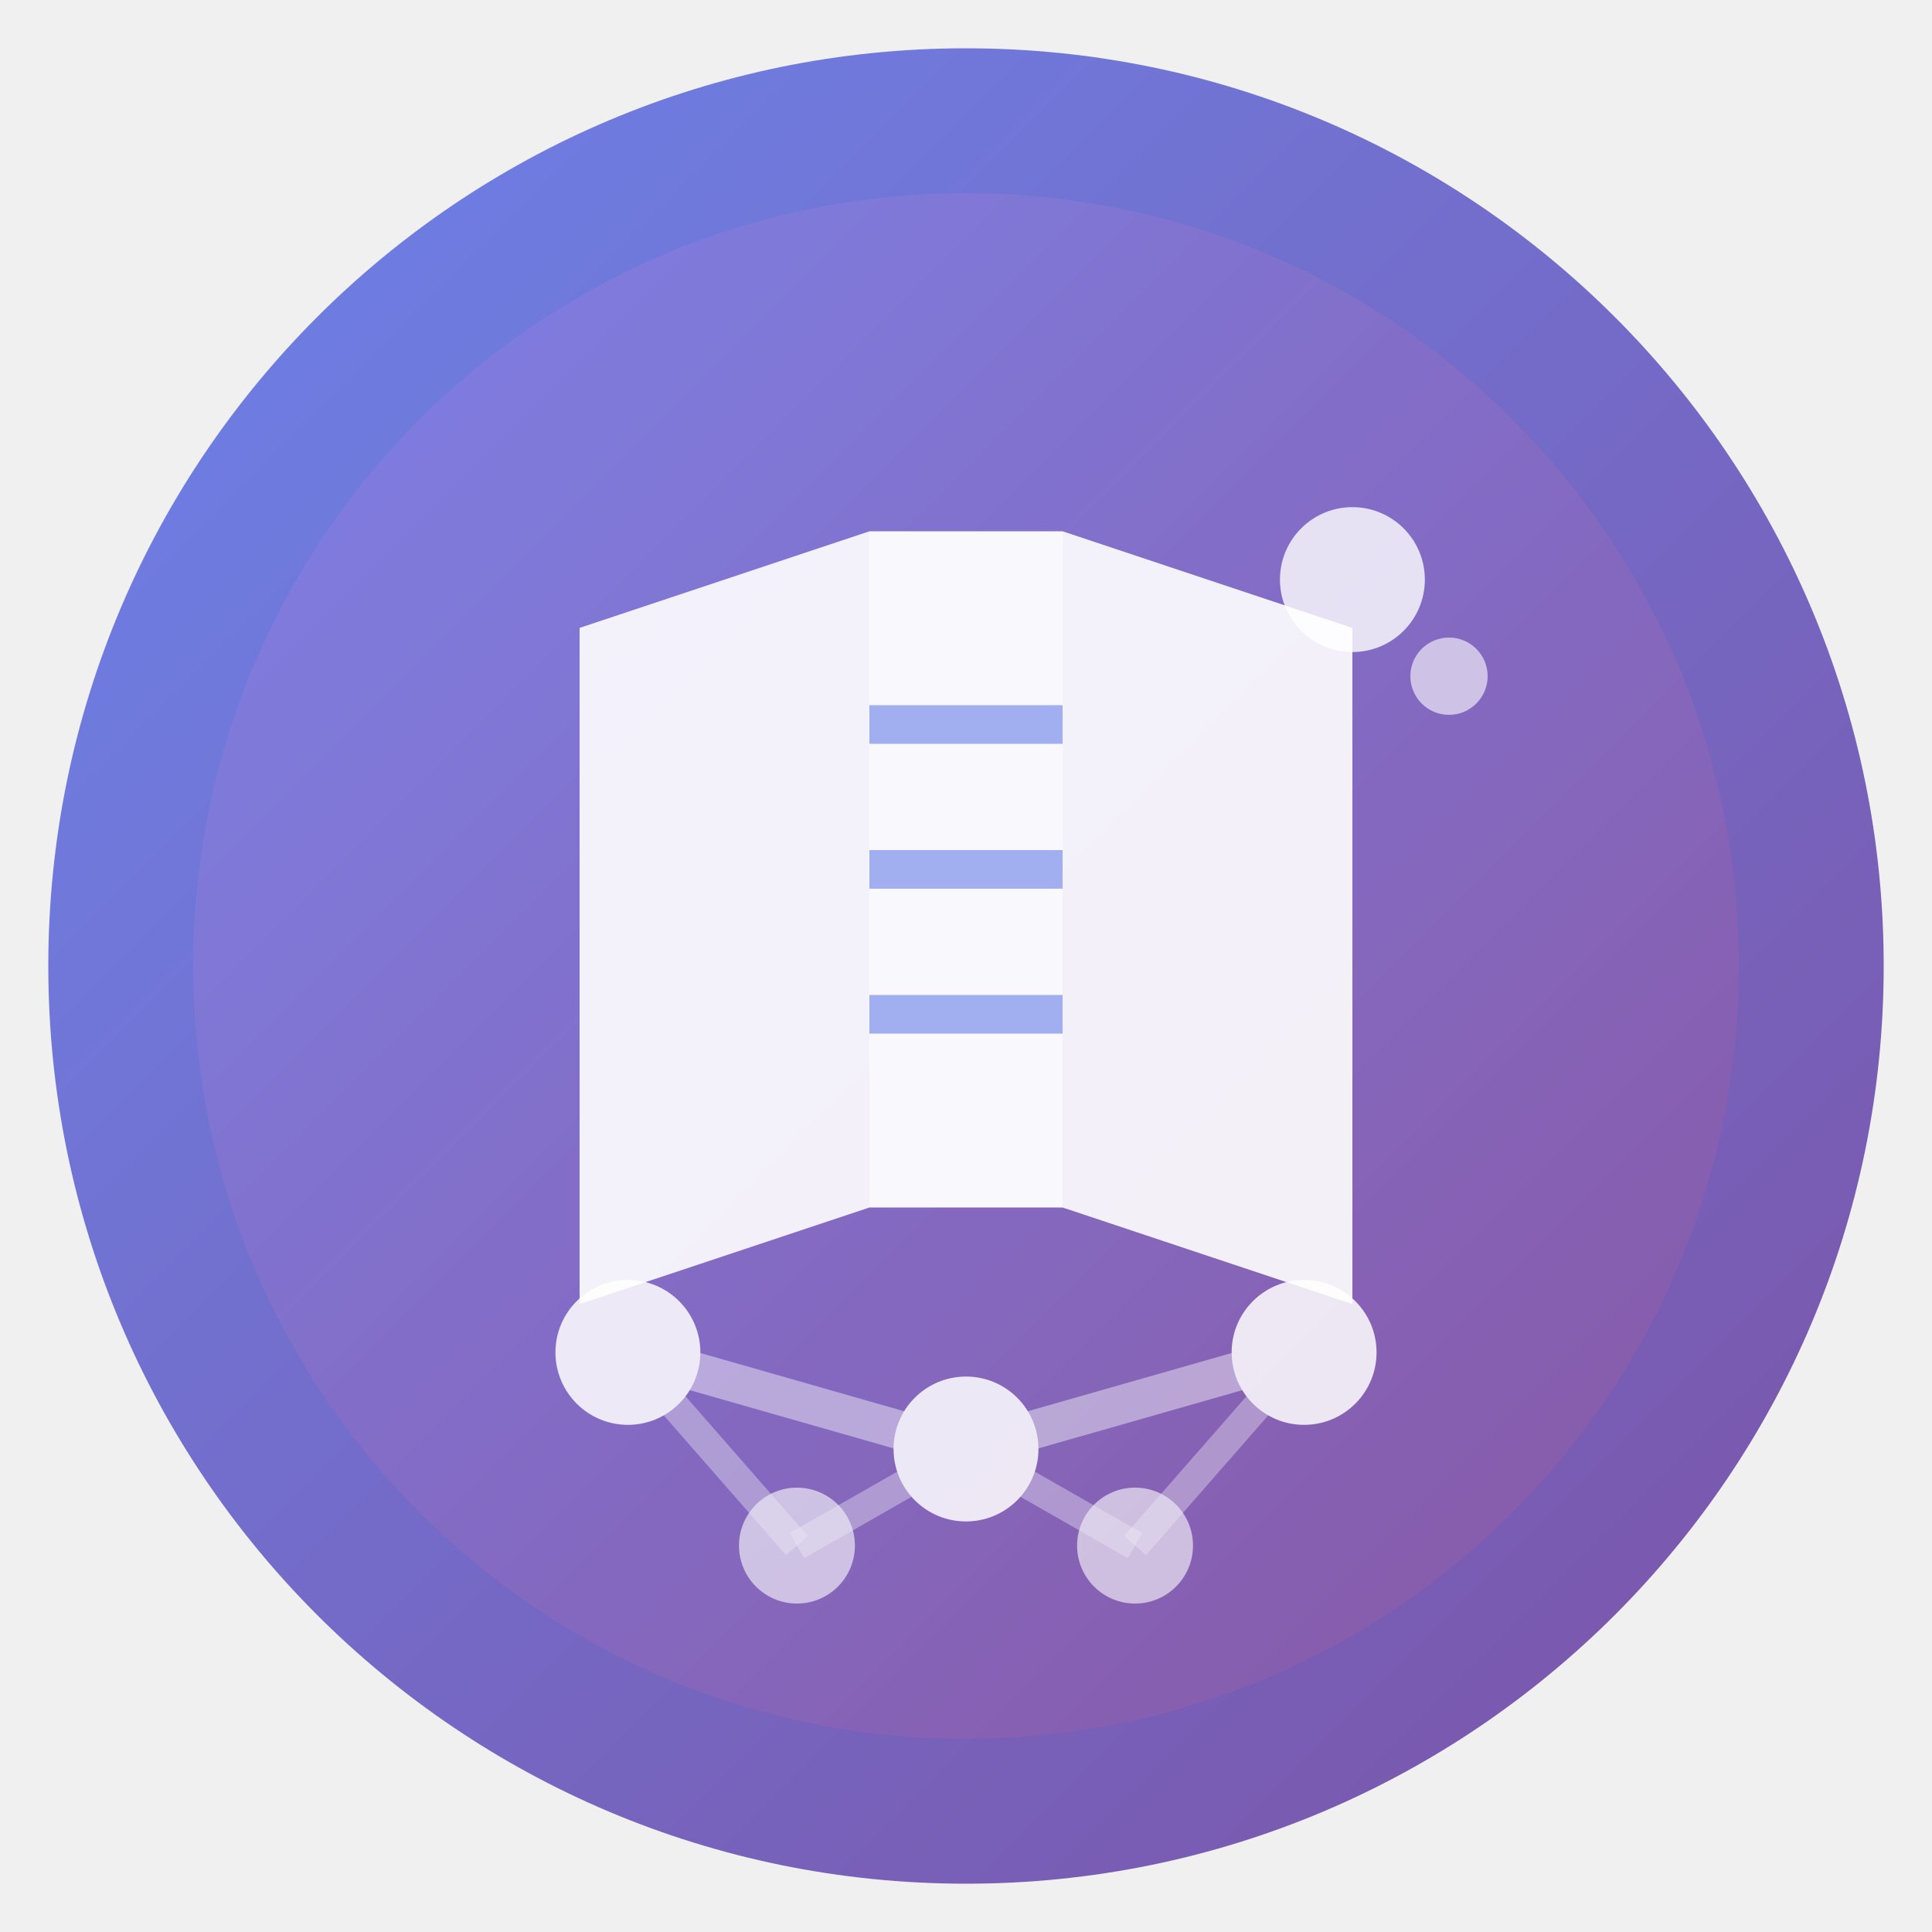
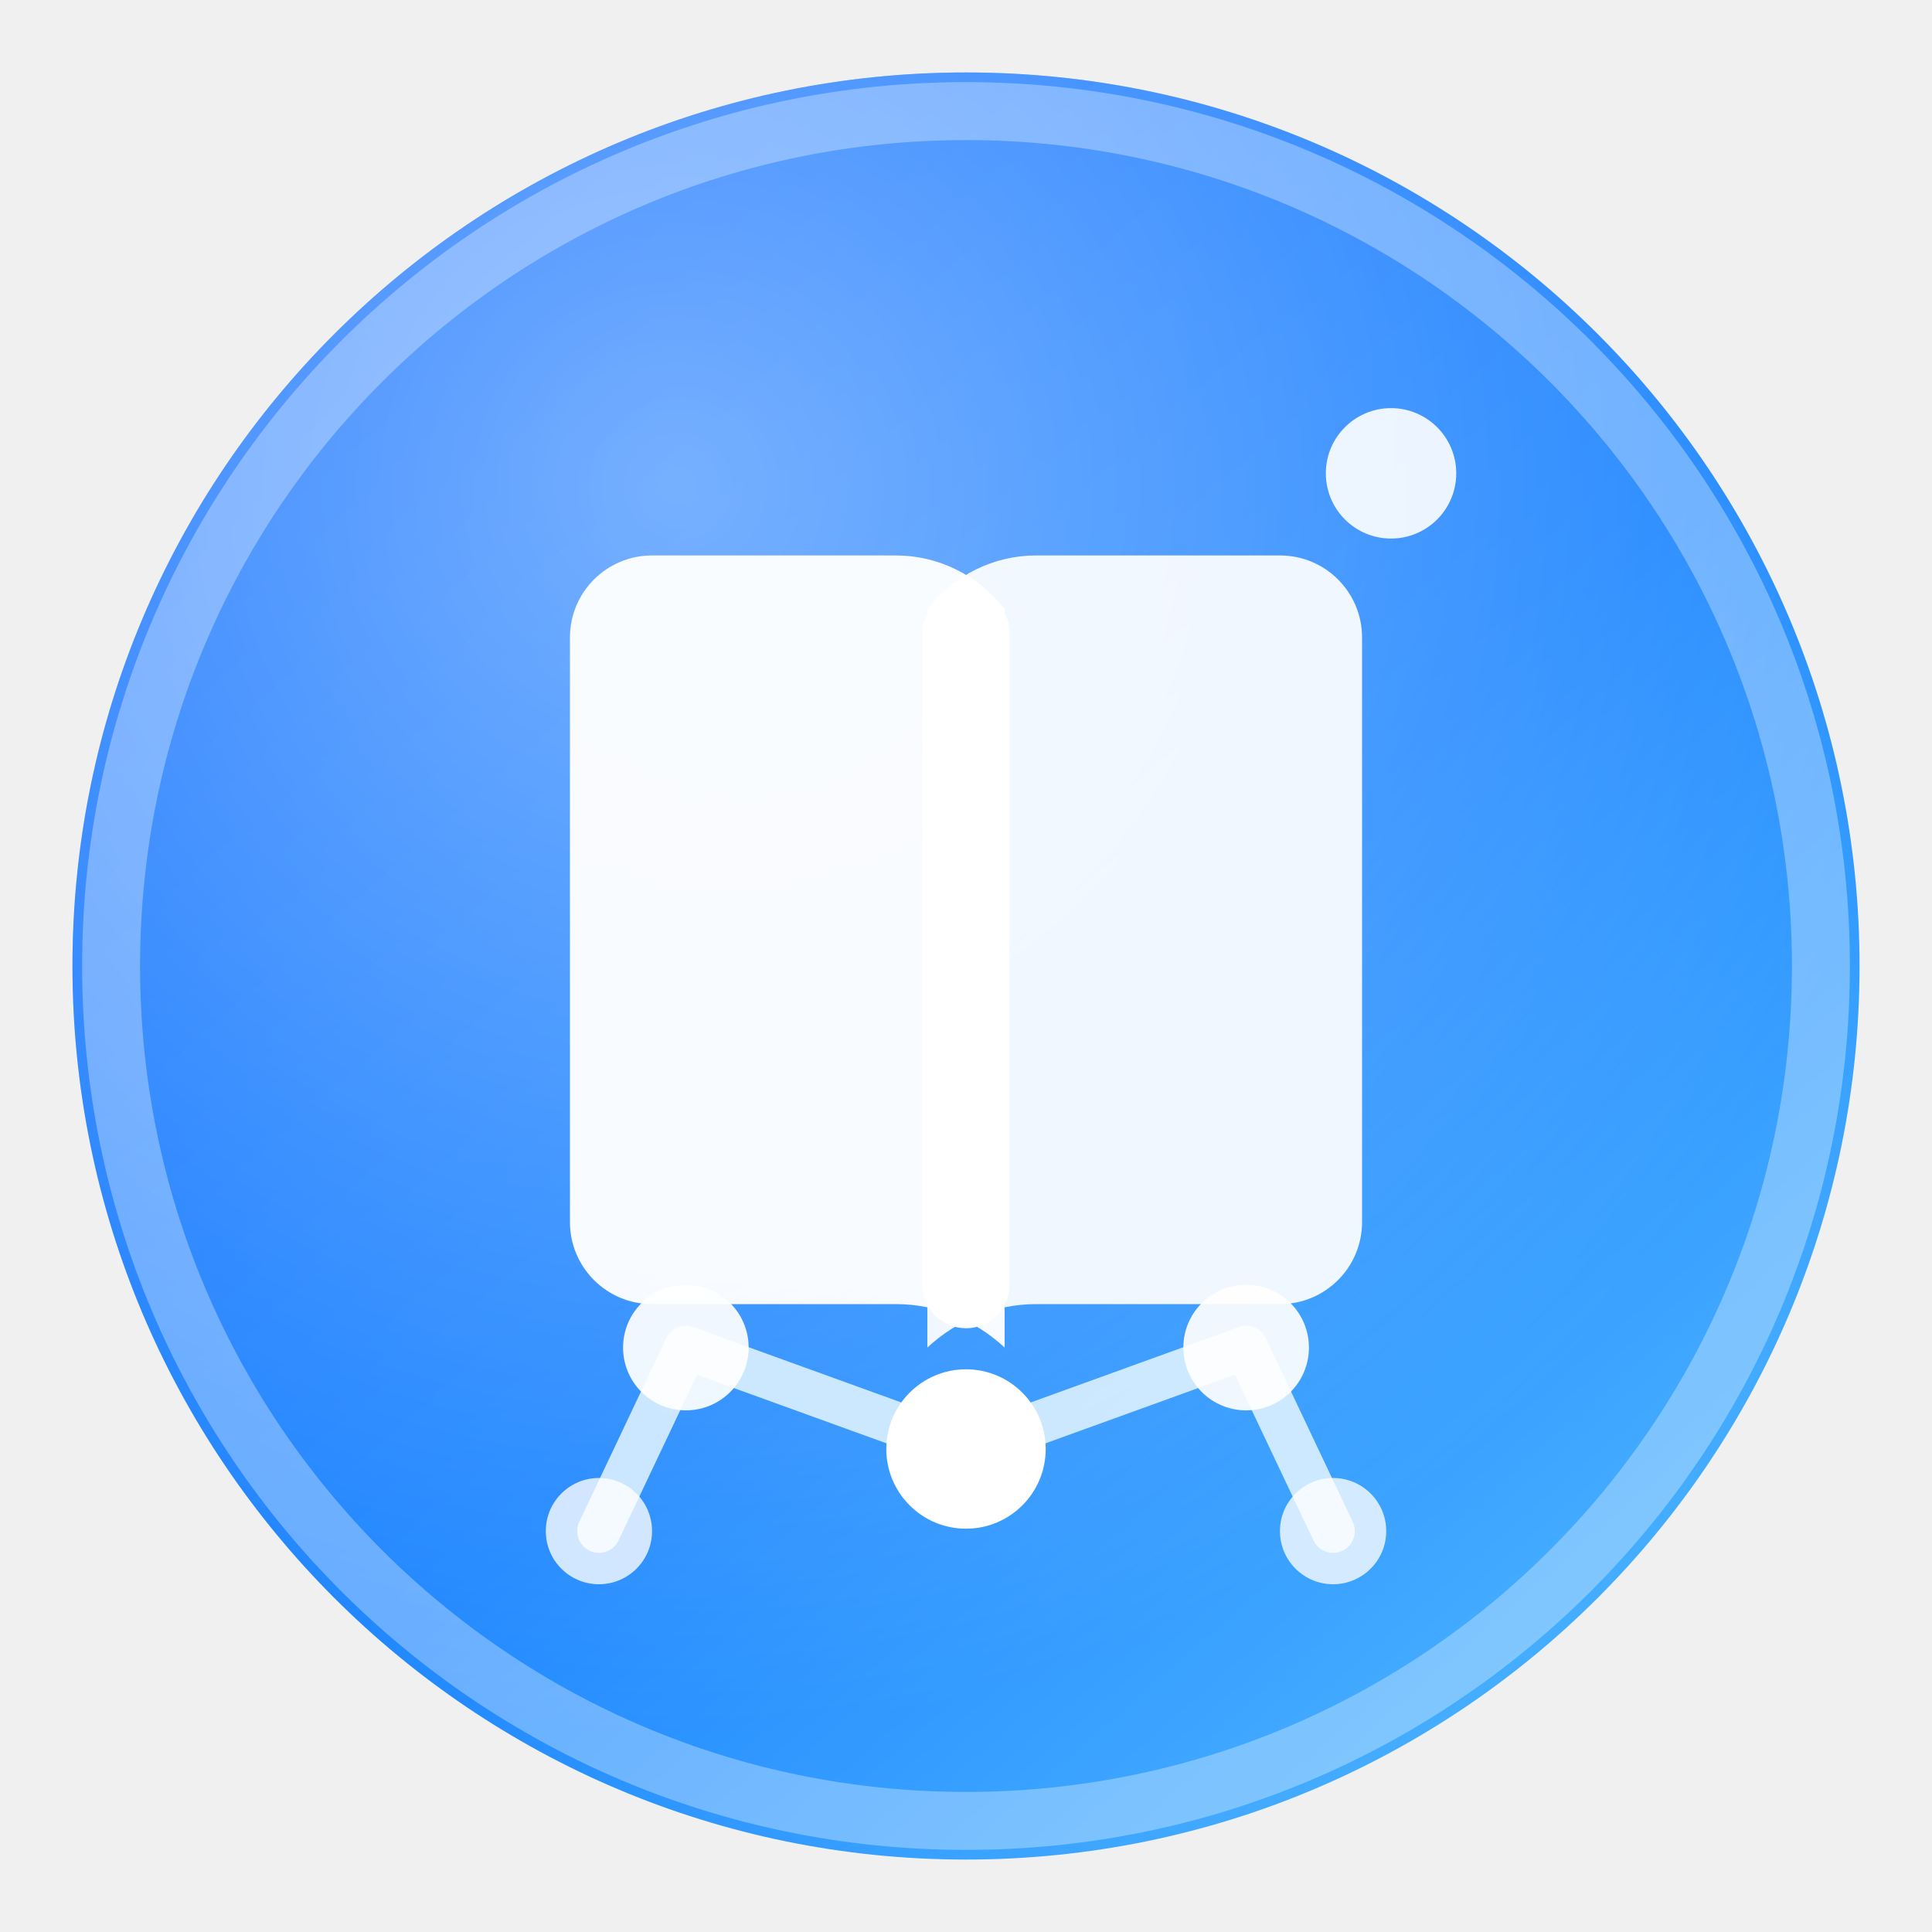
<svg xmlns="http://www.w3.org/2000/svg" width="40" height="40" viewBox="0 0 40 40" fill="none">
  <defs>
-     <linearGradient id="grad1" x1="0%" y1="0%" x2="100%" y2="100%">
-       <stop offset="0%" style="stop-color:#667eea;stop-opacity:1" />
-       <stop offset="100%" style="stop-color:#764ba2;stop-opacity:1" />
+     <linearGradient id="smLogoBg" x1="6" y1="4" x2="34" y2="36" gradientUnits="userSpaceOnUse">
+       <stop offset="0" stop-color="#0B6BFF" />
+       <stop offset="0.56" stop-color="#1E86FF" />
+       <stop offset="1" stop-color="#4CB4FF" />
    </linearGradient>
-     <linearGradient id="grad2" x1="0%" y1="0%" x2="100%" y2="100%">
-       <stop offset="0%" style="stop-color:#f093fb;stop-opacity:0.3" />
-       <stop offset="100%" style="stop-color:#f5576c;stop-opacity:0.3" />
-     </linearGradient>
+     <radialGradient id="smLogoGlow" cx="0" cy="0" r="1" gradientUnits="userSpaceOnUse" gradientTransform="translate(14 10) rotate(38) scale(26)">
+       <stop offset="0" stop-color="#FFFFFF" stop-opacity="0.42" />
+       <stop offset="1" stop-color="#FFFFFF" stop-opacity="0" />
+     </radialGradient>
  </defs>
-   <circle cx="20" cy="20" r="19" fill="url(#grad1)" opacity="0.95" />
-   <circle cx="20" cy="20" r="16" fill="url(#grad2)" opacity="0.4" />
-   <g transform="translate(10, 11)">
-     <path d="M2 2 L2 16 L8 14 L8 0 Z" fill="white" opacity="0.9" />
-     <path d="M12 0 L12 14 L18 16 L18 2 Z" fill="white" opacity="0.9" />
-     <rect x="8" y="0" width="4" height="14" fill="white" opacity="0.95" />
-     <line x1="8" y1="4" x2="12" y2="4" stroke="#667eea" stroke-width="0.8" opacity="0.6" />
-     <line x1="8" y1="7" x2="12" y2="7" stroke="#667eea" stroke-width="0.8" opacity="0.6" />
-     <line x1="8" y1="10" x2="12" y2="10" stroke="#667eea" stroke-width="0.8" opacity="0.6" />
+   <circle cx="20" cy="20" r="18.5" fill="url(#smLogoBg)" />
+   <circle cx="20" cy="20" r="18.5" fill="url(#smLogoGlow)" />
+   <circle cx="20" cy="20" r="17.7" stroke="#FFFFFF" stroke-opacity="0.32" stroke-width="1.2" />
+   <g fill="#FFFFFF">
+     <path d="M11.8 13.2C11.8 12.26 12.56 11.5 13.5 11.5H18.55C19.43 11.5 20.25 11.91 20.8 12.61V27.9C20.2 27.34 19.4 27 18.55 27H13.5C12.56 27 11.8 26.24 11.8 25.3V13.2Z" opacity="0.96" />
+     <path d="M28.2 13.2C28.2 12.26 27.44 11.5 26.5 11.5H21.45C20.57 11.5 19.75 11.91 19.2 12.61V27.9C19.8 27.34 20.6 27 21.45 27H26.5C27.44 27 28.2 26.24 28.2 25.3V13.2Z" opacity="0.92" />
+     <rect x="19.1" y="12.2" width="1.8" height="15.3" rx="0.9" opacity="0.98" />
  </g>
-   <g opacity="0.85">
-     <circle cx="13" cy="28" r="1.5" fill="white" />
-     <circle cx="20" cy="30" r="1.5" fill="white" />
-     <circle cx="27" cy="28" r="1.5" fill="white" />
-     <circle cx="16.5" cy="32" r="1.2" fill="white" opacity="0.7" />
-     <circle cx="23.5" cy="32" r="1.2" fill="white" opacity="0.7" />
-     <line x1="13" y1="28" x2="20" y2="30" stroke="white" stroke-width="0.8" opacity="0.5" />
-     <line x1="20" y1="30" x2="27" y2="28" stroke="white" stroke-width="0.8" opacity="0.5" />
-     <line x1="13" y1="28" x2="16.5" y2="32" stroke="white" stroke-width="0.6" opacity="0.4" />
-     <line x1="20" y1="30" x2="16.5" y2="32" stroke="white" stroke-width="0.6" opacity="0.4" />
-     <line x1="20" y1="30" x2="23.5" y2="32" stroke="white" stroke-width="0.6" opacity="0.4" />
-     <line x1="27" y1="28" x2="23.5" y2="32" stroke="white" stroke-width="0.6" opacity="0.4" />
+   <g stroke="#DFF2FF" stroke-width="0.9" stroke-linecap="round" opacity="0.88">
+     <line x1="20" y1="30" x2="14.2" y2="27.9" />
+     <line x1="20" y1="30" x2="25.8" y2="27.9" />
+     <line x1="14.2" y1="27.9" x2="12.4" y2="31.7" />
+     <line x1="25.8" y1="27.9" x2="27.6" y2="31.7" />
  </g>
-   <circle cx="28" cy="12" r="1.5" fill="white" opacity="0.8" />
-   <circle cx="30" cy="14" r="0.8" fill="white" opacity="0.6" />
+   <g fill="#FFFFFF">
+     <circle cx="20" cy="30" r="1.65" />
+     <circle cx="14.2" cy="27.9" r="1.3" opacity="0.92" />
+     <circle cx="25.8" cy="27.9" r="1.3" opacity="0.92" />
+     <circle cx="12.4" cy="31.7" r="1.1" opacity="0.78" />
+     <circle cx="27.6" cy="31.7" r="1.1" opacity="0.78" />
+   </g>
+   <circle cx="28.8" cy="9.8" r="1.35" fill="#FFFFFF" fill-opacity="0.9" />
</svg>
